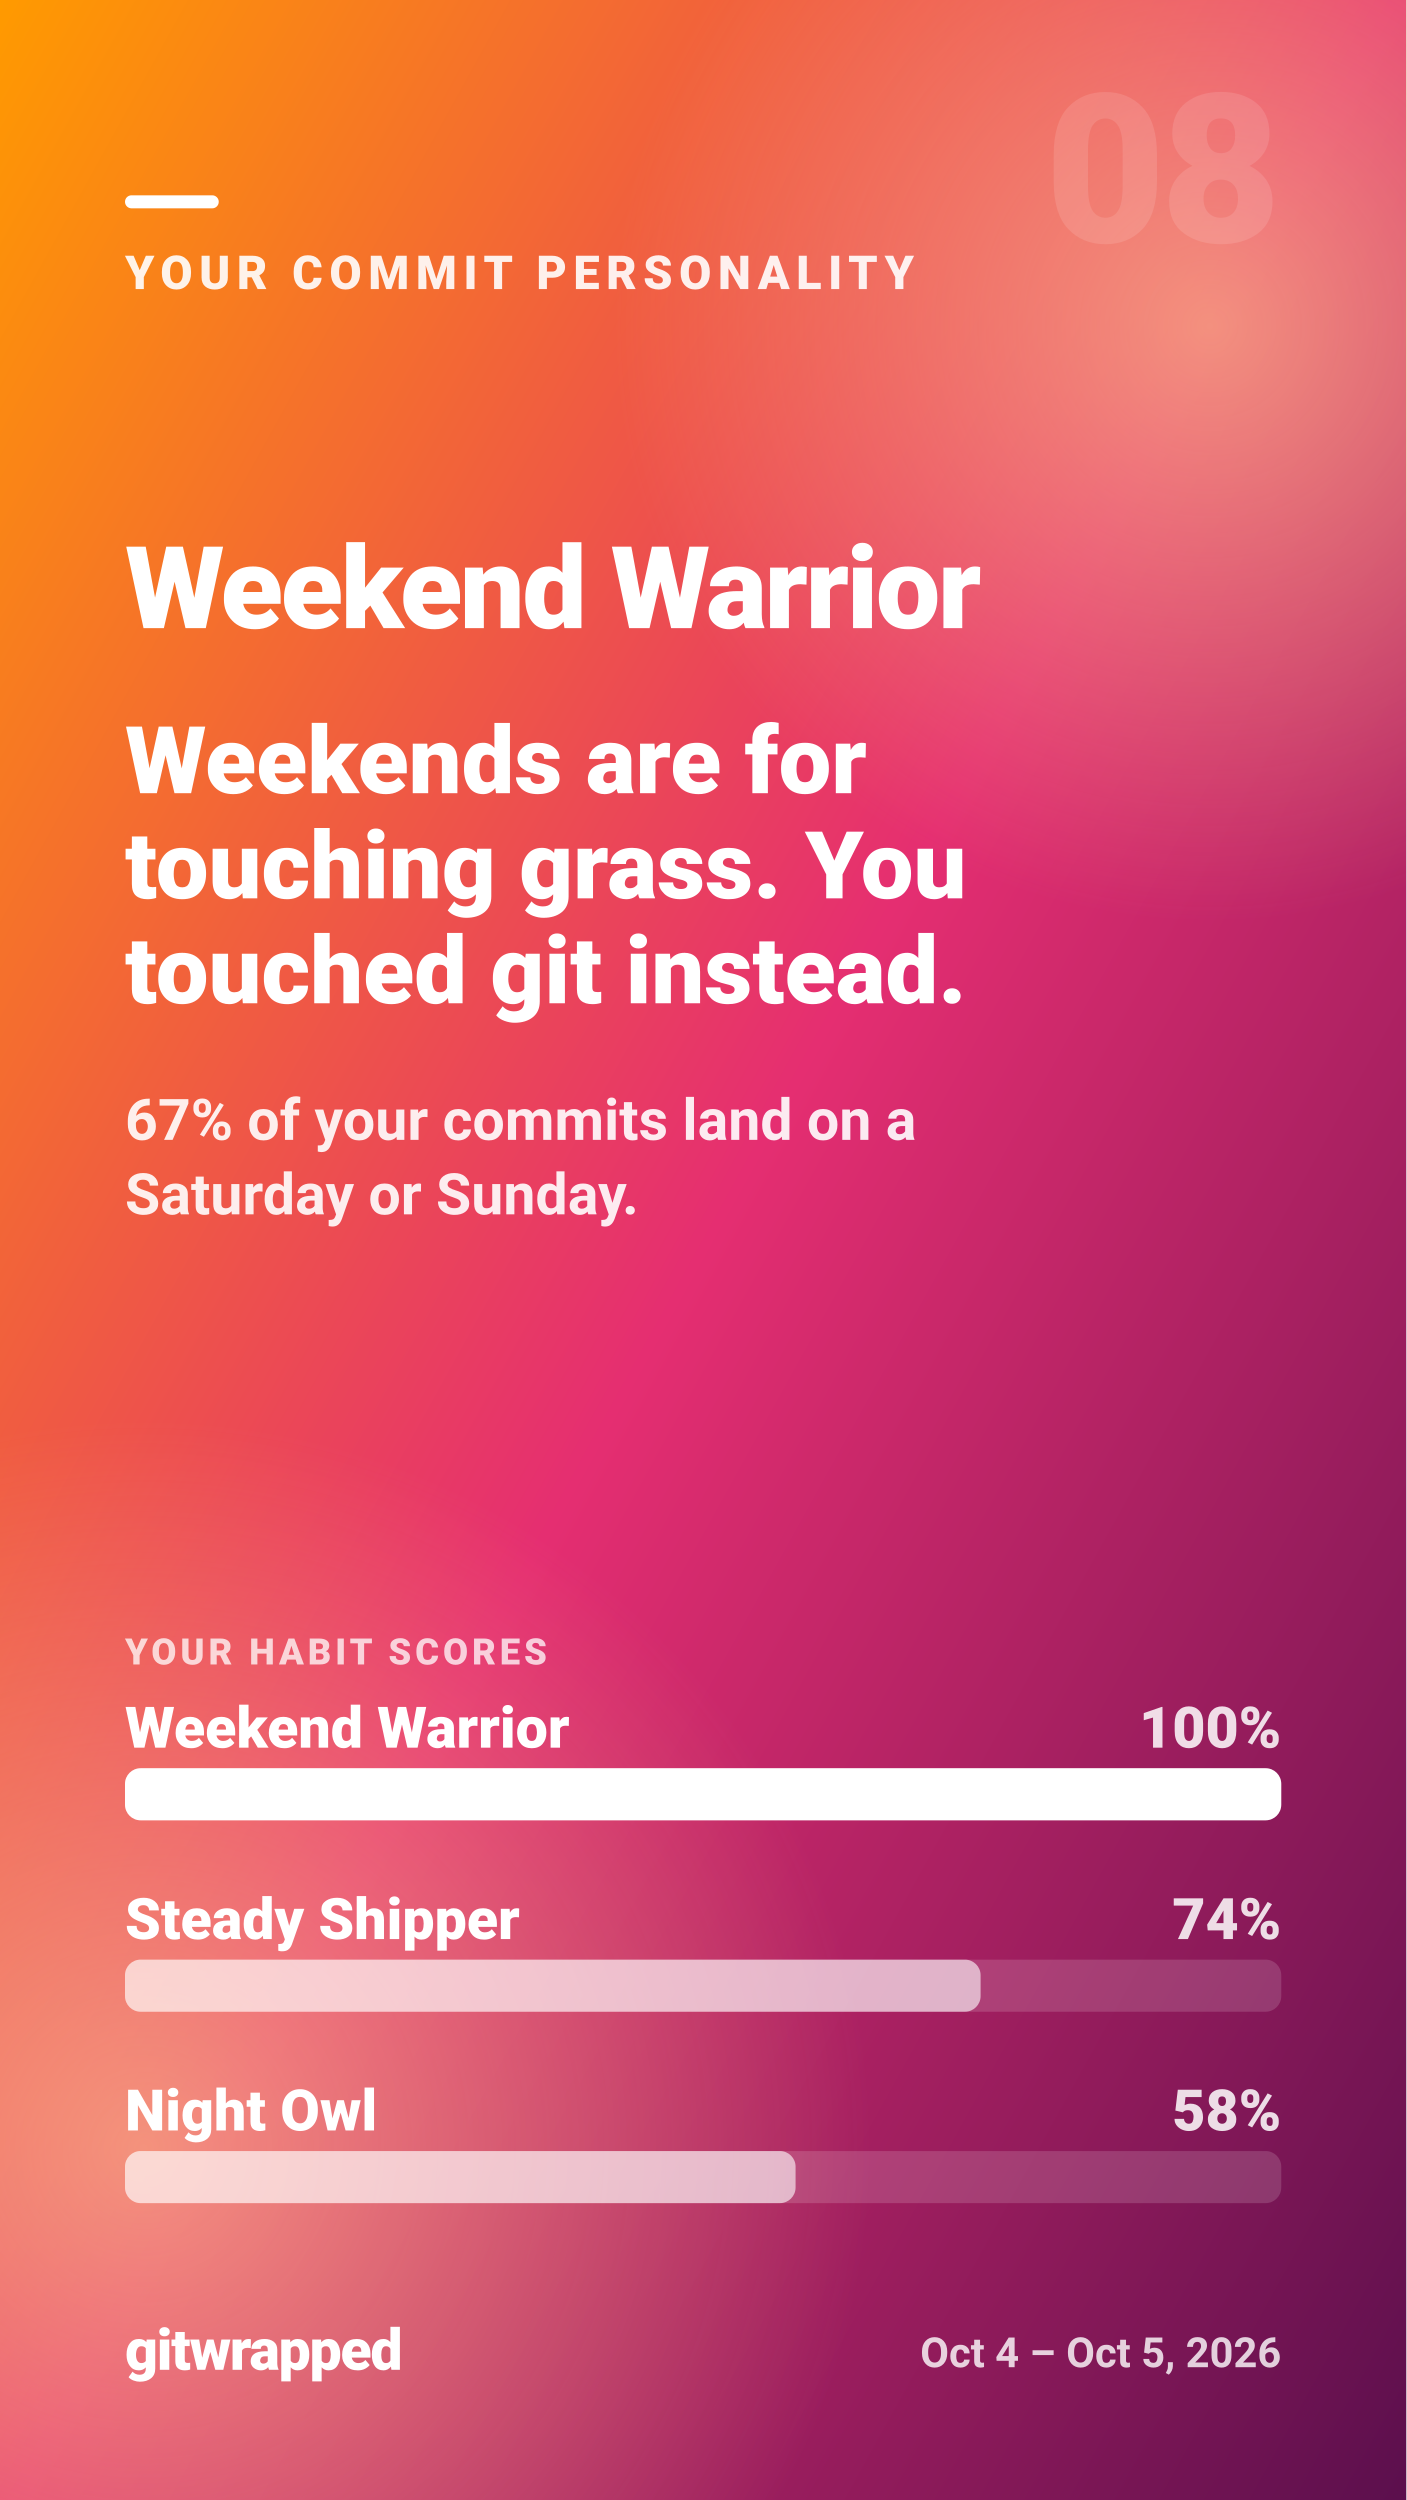
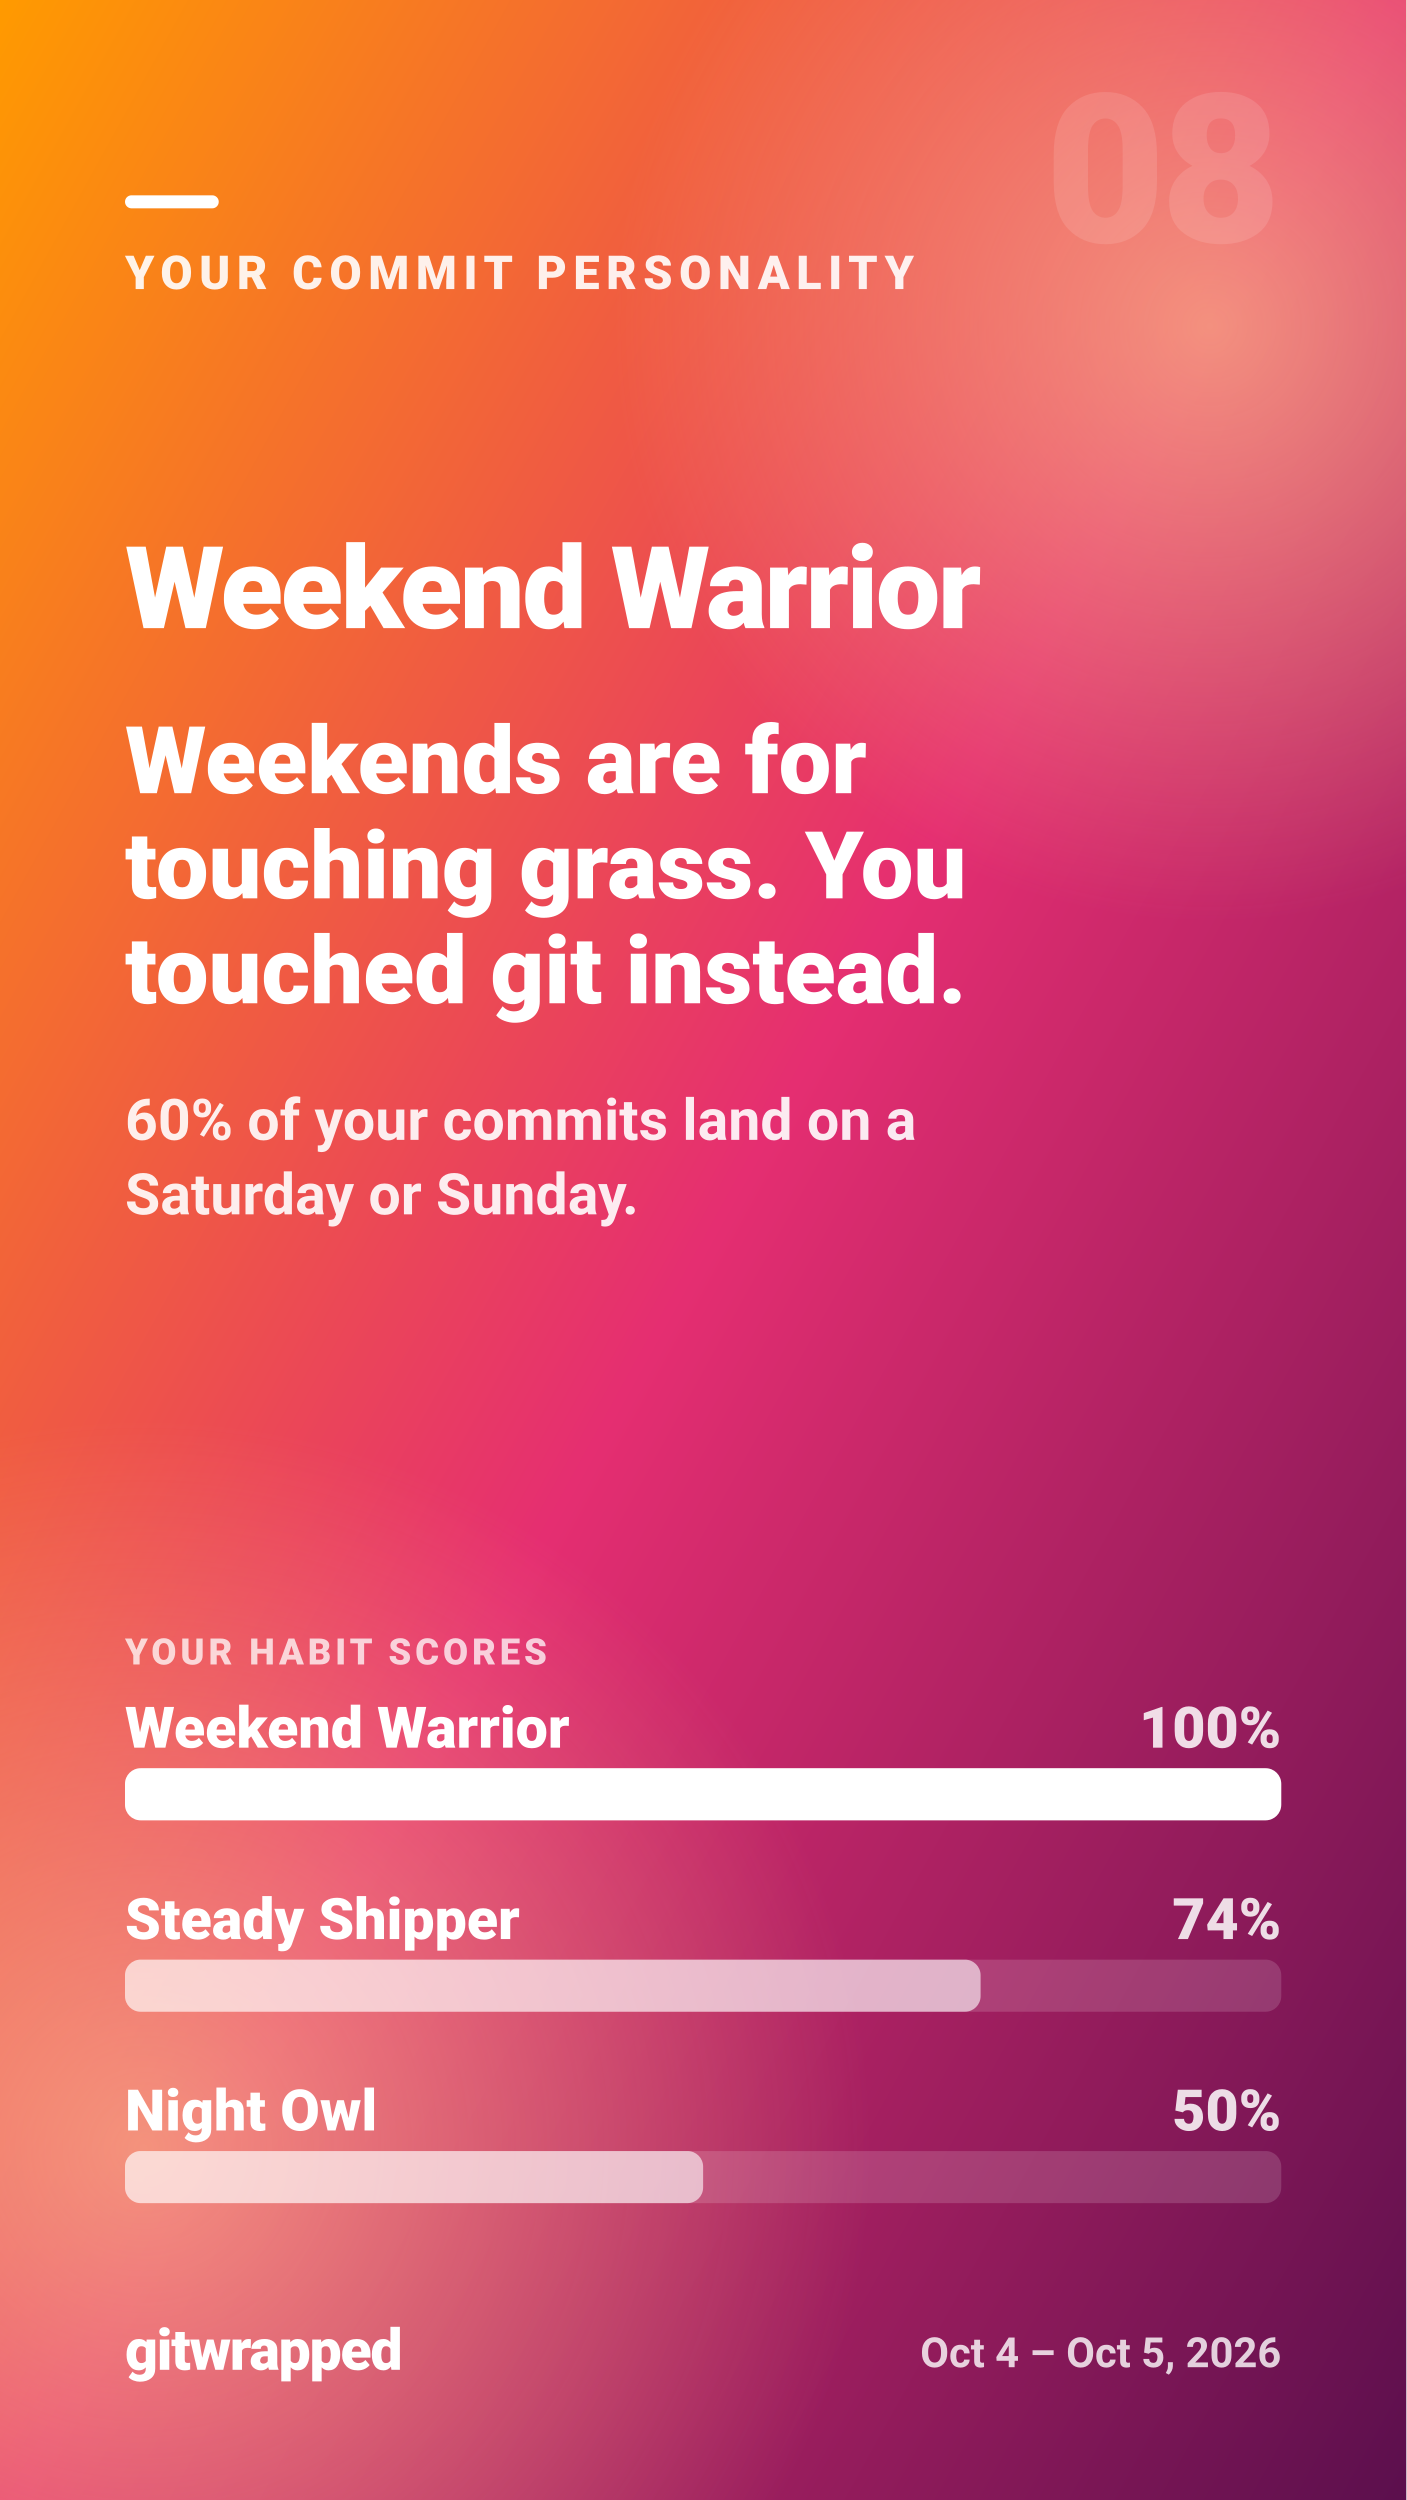
<svg xmlns="http://www.w3.org/2000/svg" width="1080" height="1920" viewBox="0 0 1080 1920" role="img" aria-label="YOUR COMMIT PERSONALITY — Weekend Warrior — Weekends are for touching grass. You touched git instead.">
  <defs>
    <linearGradient id="gw-personality-bg" x1="0" y1="0" x2="1" y2="1">
      <stop offset="0.00" stop-color="#ff9a00" />
      <stop offset="0.50" stop-color="#e52e71" />
      <stop offset="1.00" stop-color="#5b0f4d" />
    </linearGradient>
    <radialGradient id="gw-personality-glow">
      <stop offset="0" stop-color="#ffe08a" stop-opacity="0.55" />
      <stop offset="1" stop-color="#ffe08a" stop-opacity="0" />
    </radialGradient>
  </defs>
  <rect width="1080" height="1920" fill="url(#gw-personality-bg)" />
  <circle cx="930" cy="250" r="460" fill="url(#gw-personality-glow)" />
  <circle cx="110" cy="1650" r="560" fill="url(#gw-personality-glow)" />
  <g fill="#ffffff" font-family="system-ui, -apple-system, 'Segoe UI', Roboto, Helvetica, Arial, sans-serif">
    <text x="984" y="186" font-size="160" font-weight="900" fill-opacity="0.12" text-anchor="end" letter-spacing="-4">08</text>
    <rect x="96" y="150" width="72" height="10" rx="5" fill="#ffffff" />
    <text x="96" y="222" font-size="36" font-weight="800" fill-opacity="0.9" letter-spacing="5">YOUR COMMIT PERSONALITY</text>
    <text x="96" y="482.4" font-size="88" font-weight="900" letter-spacing="-1.8">Weekend Warrior</text>
    <text x="96" y="609.2" font-size="72" font-weight="800">Weekends are for</text>
    <text x="96" y="689.9" font-size="72" font-weight="800">touching grass. You</text>
    <text x="96" y="770.5" font-size="72" font-weight="800">touched git instead.</text>
-     <text x="96" y="875.4" font-size="44" font-weight="600" fill-opacity="0.9">67% of your commits land on a</text>
+     <text x="96" y="875.4" font-size="44" font-weight="600" fill-opacity="0.9">60% of your commits land on a</text>
    <text x="96" y="932.6" font-size="44" font-weight="600" fill-opacity="0.9">Saturday or Sunday.</text>
    <text x="96" y="1278.3" font-size="28" font-weight="800" fill-opacity="0.75" letter-spacing="3">YOUR HABIT SCORES</text>
    <g>
      <text x="96" y="1342.2" font-size="44" font-weight="800">Weekend Warrior</text>
      <text x="984" y="1342.2" font-size="44" font-weight="800" fill-opacity="0.85" text-anchor="end">100%</text>
      <rect x="96" y="1358" width="888" height="40" rx="12" fill-opacity="0.15" />
      <rect x="96" y="1358" width="888" height="40" rx="12" />
    </g>
    <g>
      <text x="96" y="1489.2" font-size="44" font-weight="800">Steady Shipper</text>
      <text x="984" y="1489.2" font-size="44" font-weight="800" fill-opacity="0.85" text-anchor="end">74%</text>
      <rect x="96" y="1505" width="888" height="40" rx="12" fill-opacity="0.15" />
      <rect x="96" y="1505" width="657.1" height="40" rx="12" fill-opacity="0.6" />
    </g>
    <g>
      <text x="96" y="1636.2" font-size="44" font-weight="800">Night Owl</text>
-       <text x="984" y="1636.2" font-size="44" font-weight="800" fill-opacity="0.85" text-anchor="end">58%</text>
+       <text x="984" y="1636.2" font-size="44" font-weight="800" fill-opacity="0.85" text-anchor="end">50%</text>
      <rect x="96" y="1652" width="888" height="40" rx="12" fill-opacity="0.15" />
-       <rect x="96" y="1652" width="515" height="40" rx="12" fill-opacity="0.6" />
+       <rect x="96" y="1652" width="444" height="40" rx="12" fill-opacity="0.6" />
    </g>
    <text x="96" y="1820" font-size="44" font-weight="900" letter-spacing="-1">gitwrapped</text>
    <text x="984" y="1818" font-size="32" font-weight="600" fill-opacity="0.8" text-anchor="end">Oct 4 – Oct 5, 2026</text>
  </g>
</svg>
